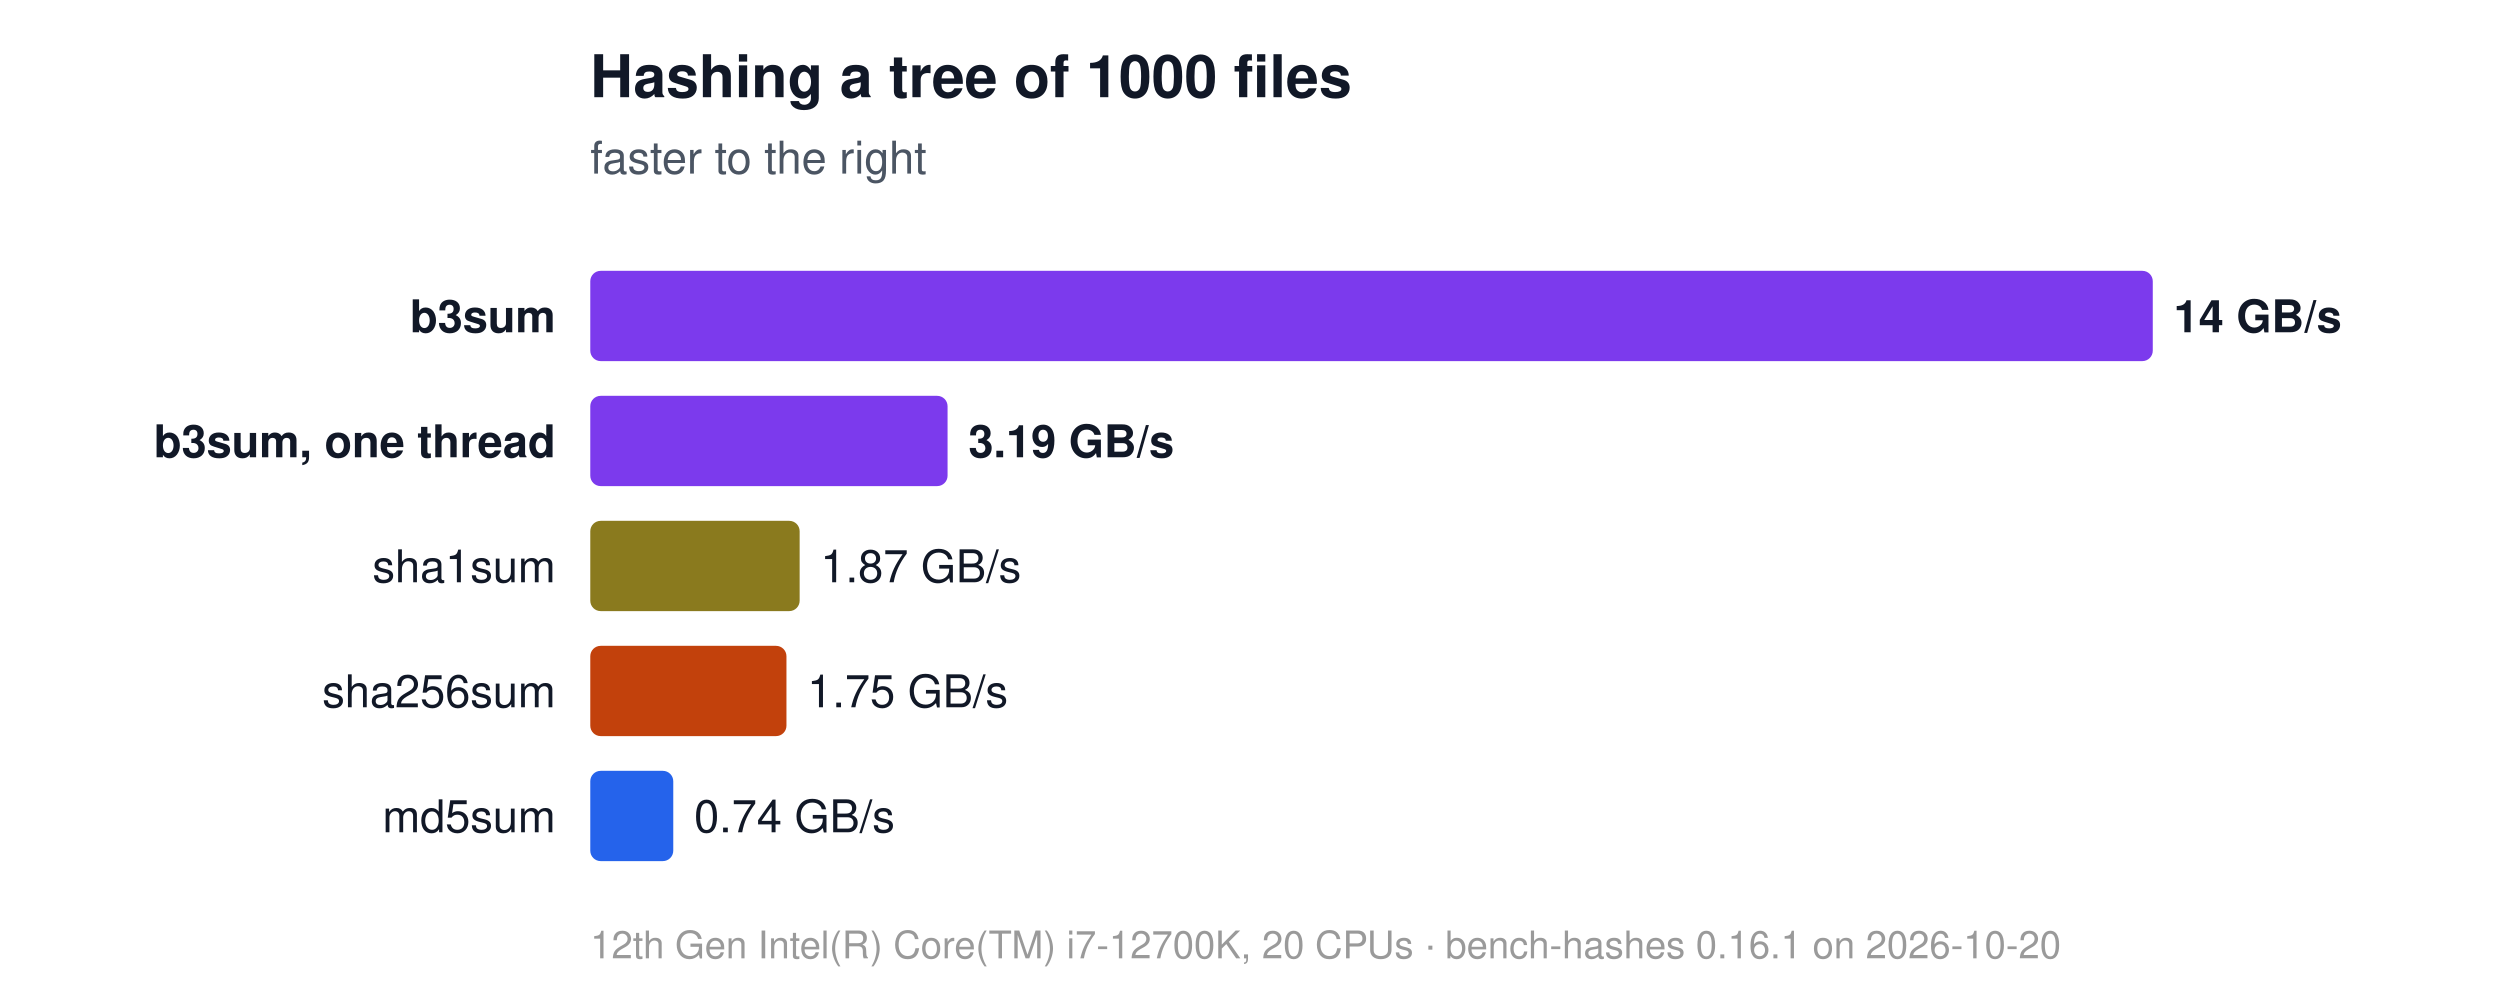
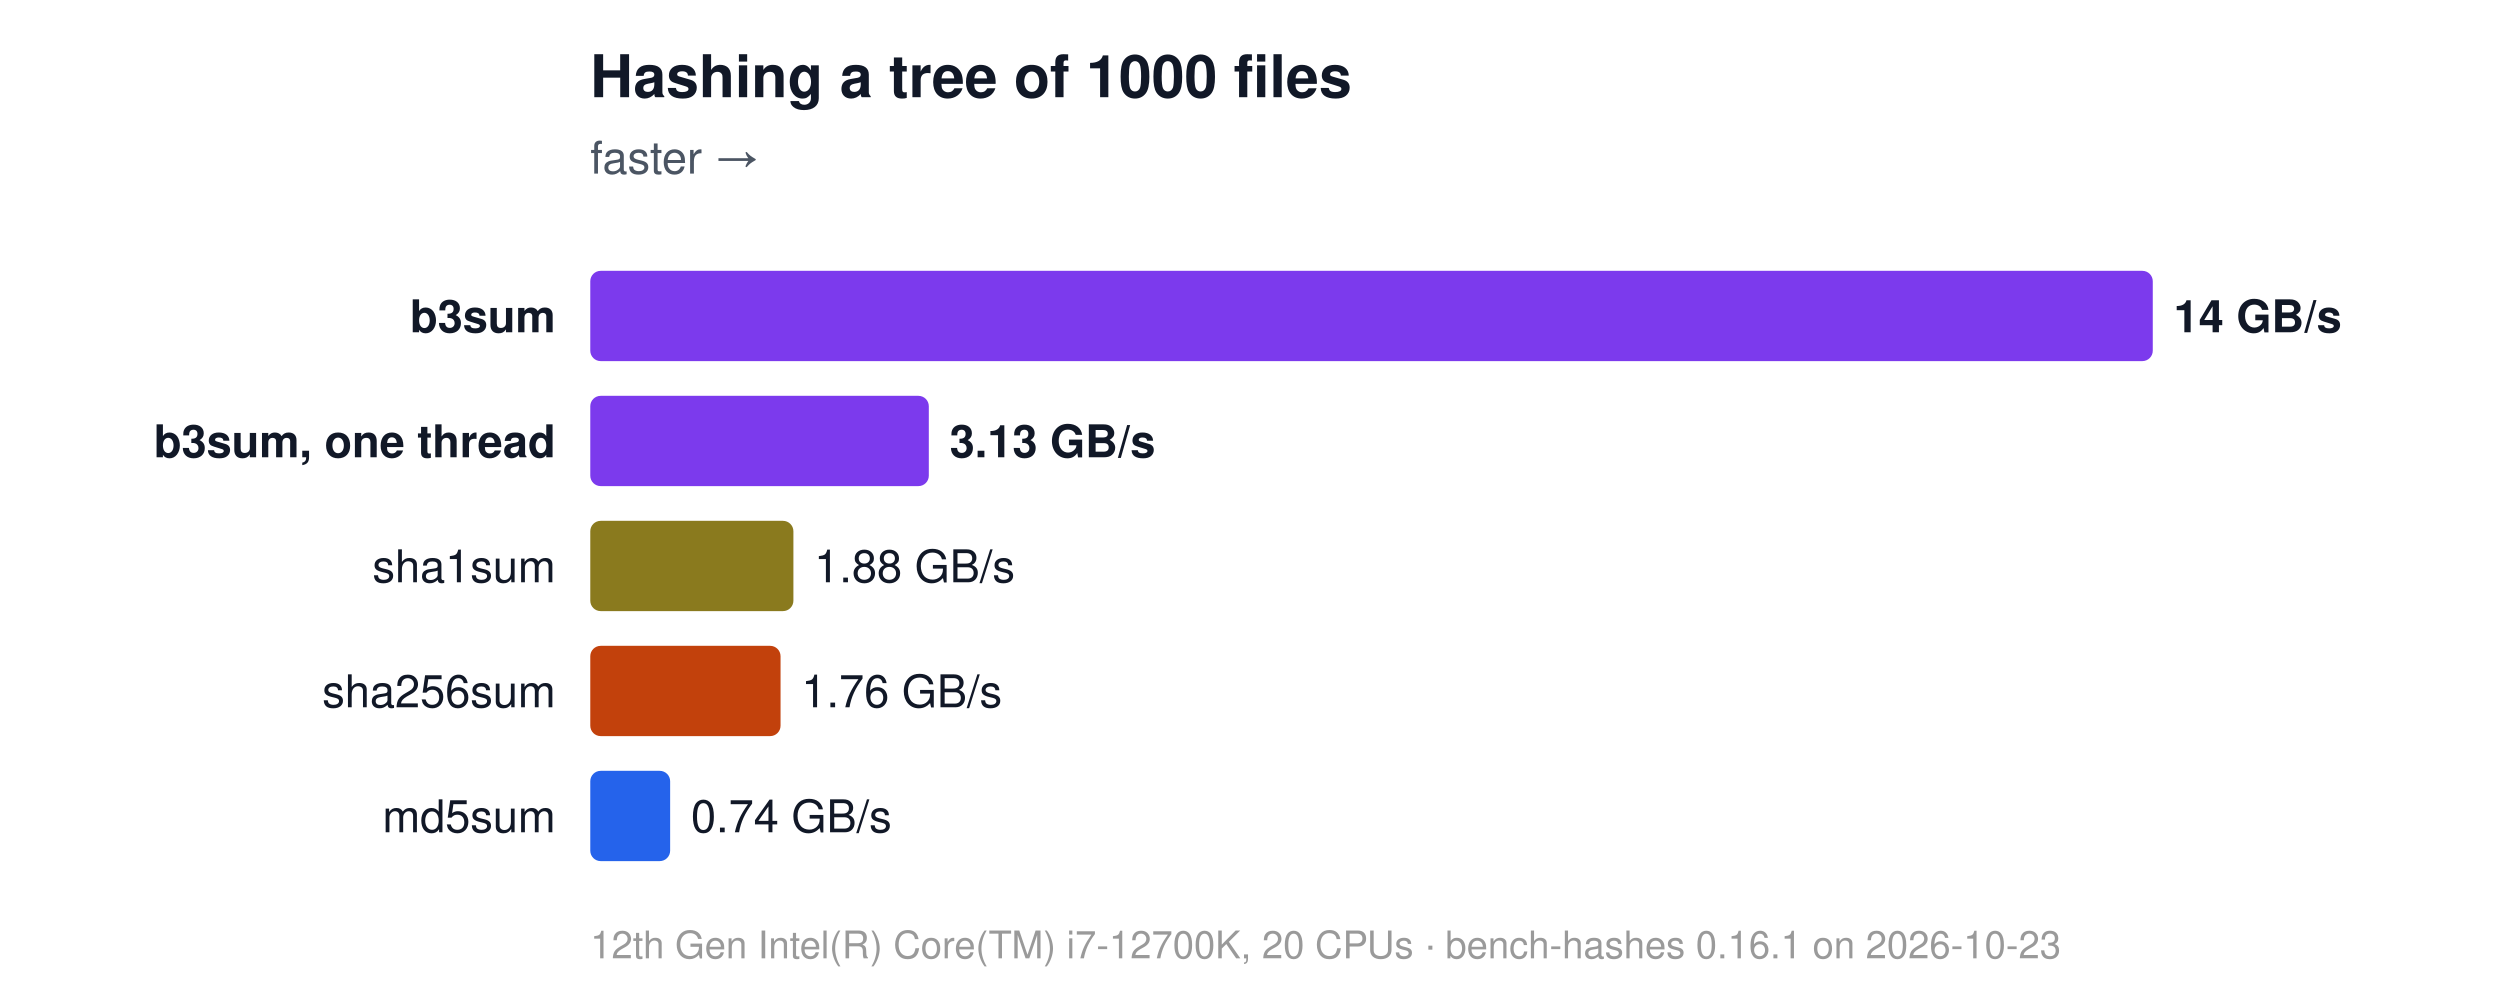
<svg xmlns="http://www.w3.org/2000/svg" width="720" height="288" viewBox="0 0 720 288" font-family="-apple-system, BlinkMacSystemFont, 'Segoe UI', Helvetica, Arial, sans-serif">
  <rect width="720" height="288" fill="#ffffff" />
  <text x="170" y="28" font-size="17" font-weight="600" fill="#111827">Hashing a tree of 1000 files</text>
-   <text x="170" y="50" font-size="13" fill="#4b5563">faster to the right</text>
+   <text x="170" y="50" font-size="13" fill="#4b5563">faster →</text>
  <text x="160" y="95.7" font-size="13" fill="#111827" text-anchor="end" font-weight="600">b3sum</text>
  <rect x="170" y="78" width="450.0" height="26" rx="3" fill="#7c3aed" />
  <text x="626.0" y="95.7" font-size="13" fill="#111827" font-weight="600">14 GB/s</text>
  <text x="160" y="131.7" font-size="13" fill="#111827" text-anchor="end" font-weight="600">b3sum, one thread</text>
-   <rect x="170" y="114" width="102.9" height="26" rx="3" fill="#7c3aed" />
-   <text x="278.9" y="131.7" font-size="13" fill="#111827" font-weight="600">3.19 GB/s</text>
+   <rect x="170" y="114" width="97.5" height="26" rx="3" fill="#7c3aed" />
+   <text x="273.5" y="131.7" font-size="13" fill="#111827" font-weight="600">3.13 GB/s</text>
  <text x="160" y="167.7" font-size="13" fill="#111827" text-anchor="end">sha1sum</text>
-   <rect x="170" y="150" width="60.3" height="26" rx="3" fill="#8a7a1e" />
-   <text x="236.3" y="167.7" font-size="13" fill="#111827">1.87 GB/s</text>
+   <rect x="170" y="150" width="58.5" height="26" rx="3" fill="#8a7a1e" />
+   <text x="234.5" y="167.7" font-size="13" fill="#111827">1.88 GB/s</text>
  <text x="160" y="203.7" font-size="13" fill="#111827" text-anchor="end">sha256sum</text>
-   <rect x="170" y="186" width="56.5" height="26" rx="3" fill="#c2410c" />
-   <text x="232.5" y="203.7" font-size="13" fill="#111827">1.75 GB/s</text>
+   <rect x="170" y="186" width="54.8" height="26" rx="3" fill="#c2410c" />
+   <text x="230.8" y="203.7" font-size="13" fill="#111827">1.76 GB/s</text>
  <text x="160" y="239.7" font-size="13" fill="#111827" text-anchor="end">md5sum</text>
-   <rect x="170" y="222" width="23.9" height="26" rx="3" fill="#2563eb" />
-   <text x="199.9" y="239.7" font-size="13" fill="#111827">0.74 GB/s</text>
-   <text x="170" y="276.0" font-size="11" fill="#9a9a9a">12th Gen Intel(R) Core(TM) i7-12700K, 20 CPUs · bench-hashes 0.16.1 on 2026-10-20</text>
+   <rect x="170" y="222" width="23.0" height="26" rx="3" fill="#2563eb" />
+   <text x="199.0" y="239.7" font-size="13" fill="#111827">0.74 GB/s</text>
+   <text x="170" y="276.0" font-size="11" fill="#9a9a9a">12th Gen Intel(R) Core(TM) i7-12700K, 20 CPUs · bench-hashes 0.16.1 on 2026-10-23</text>
</svg>
